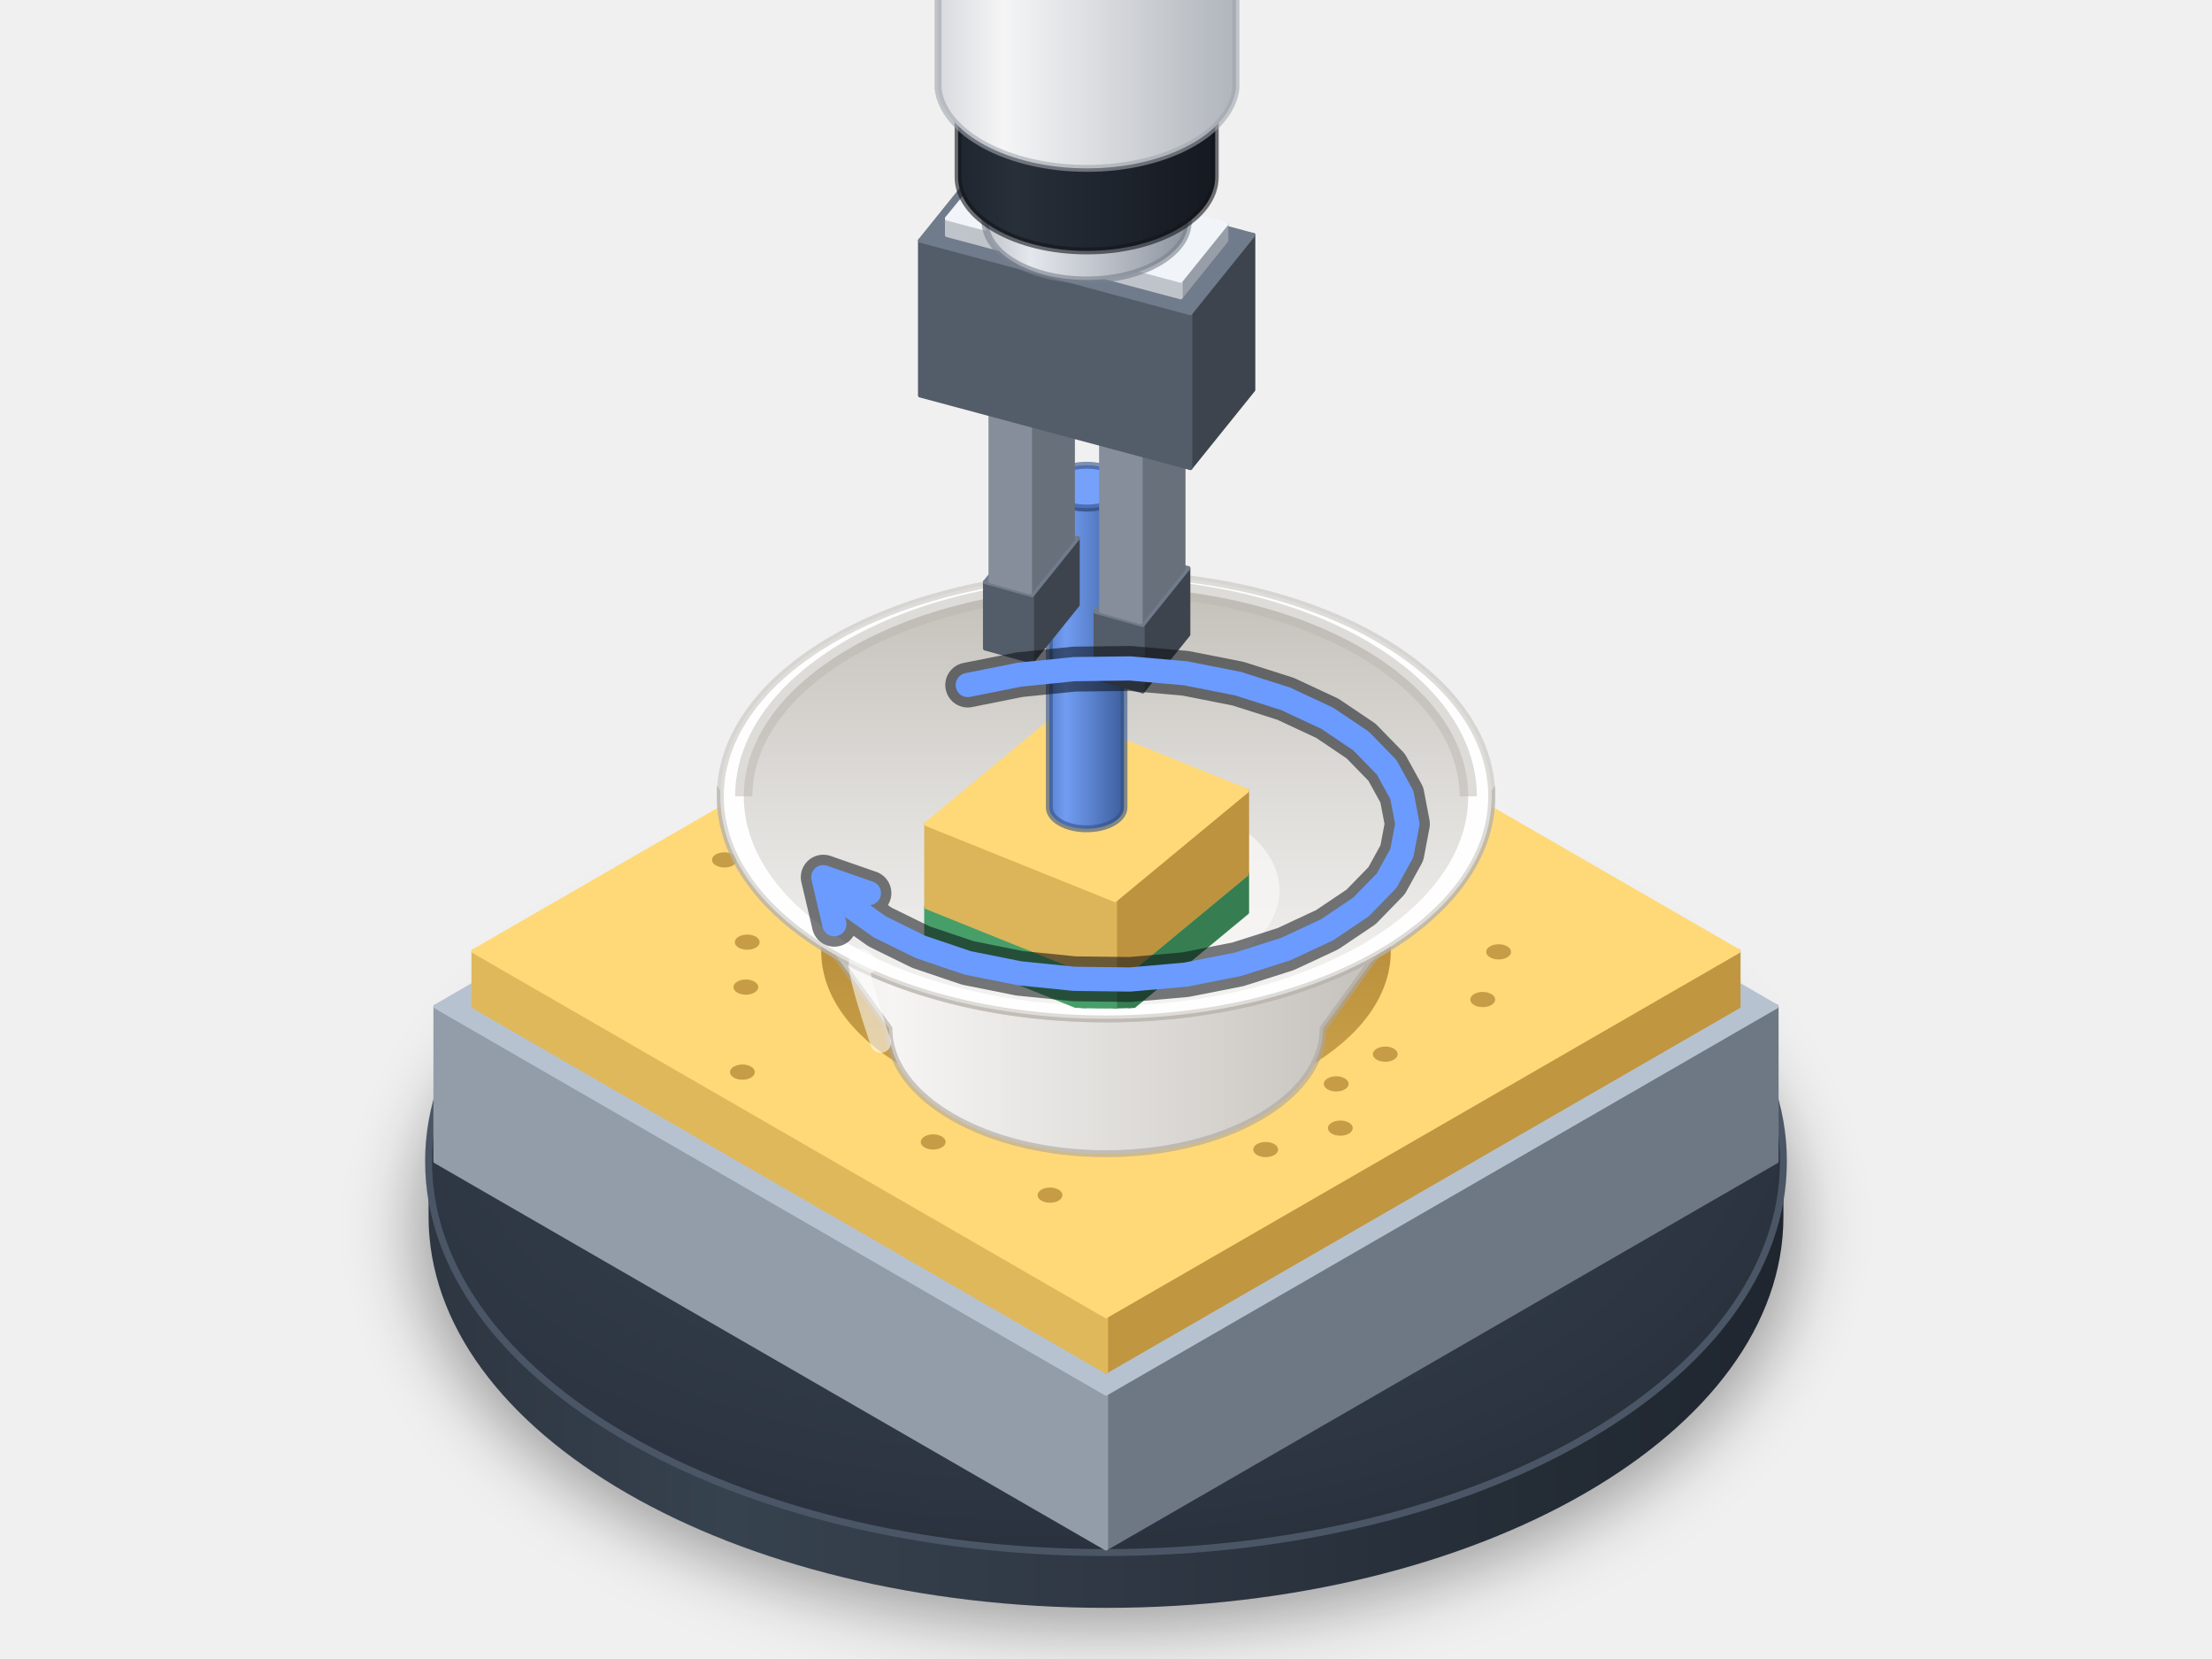
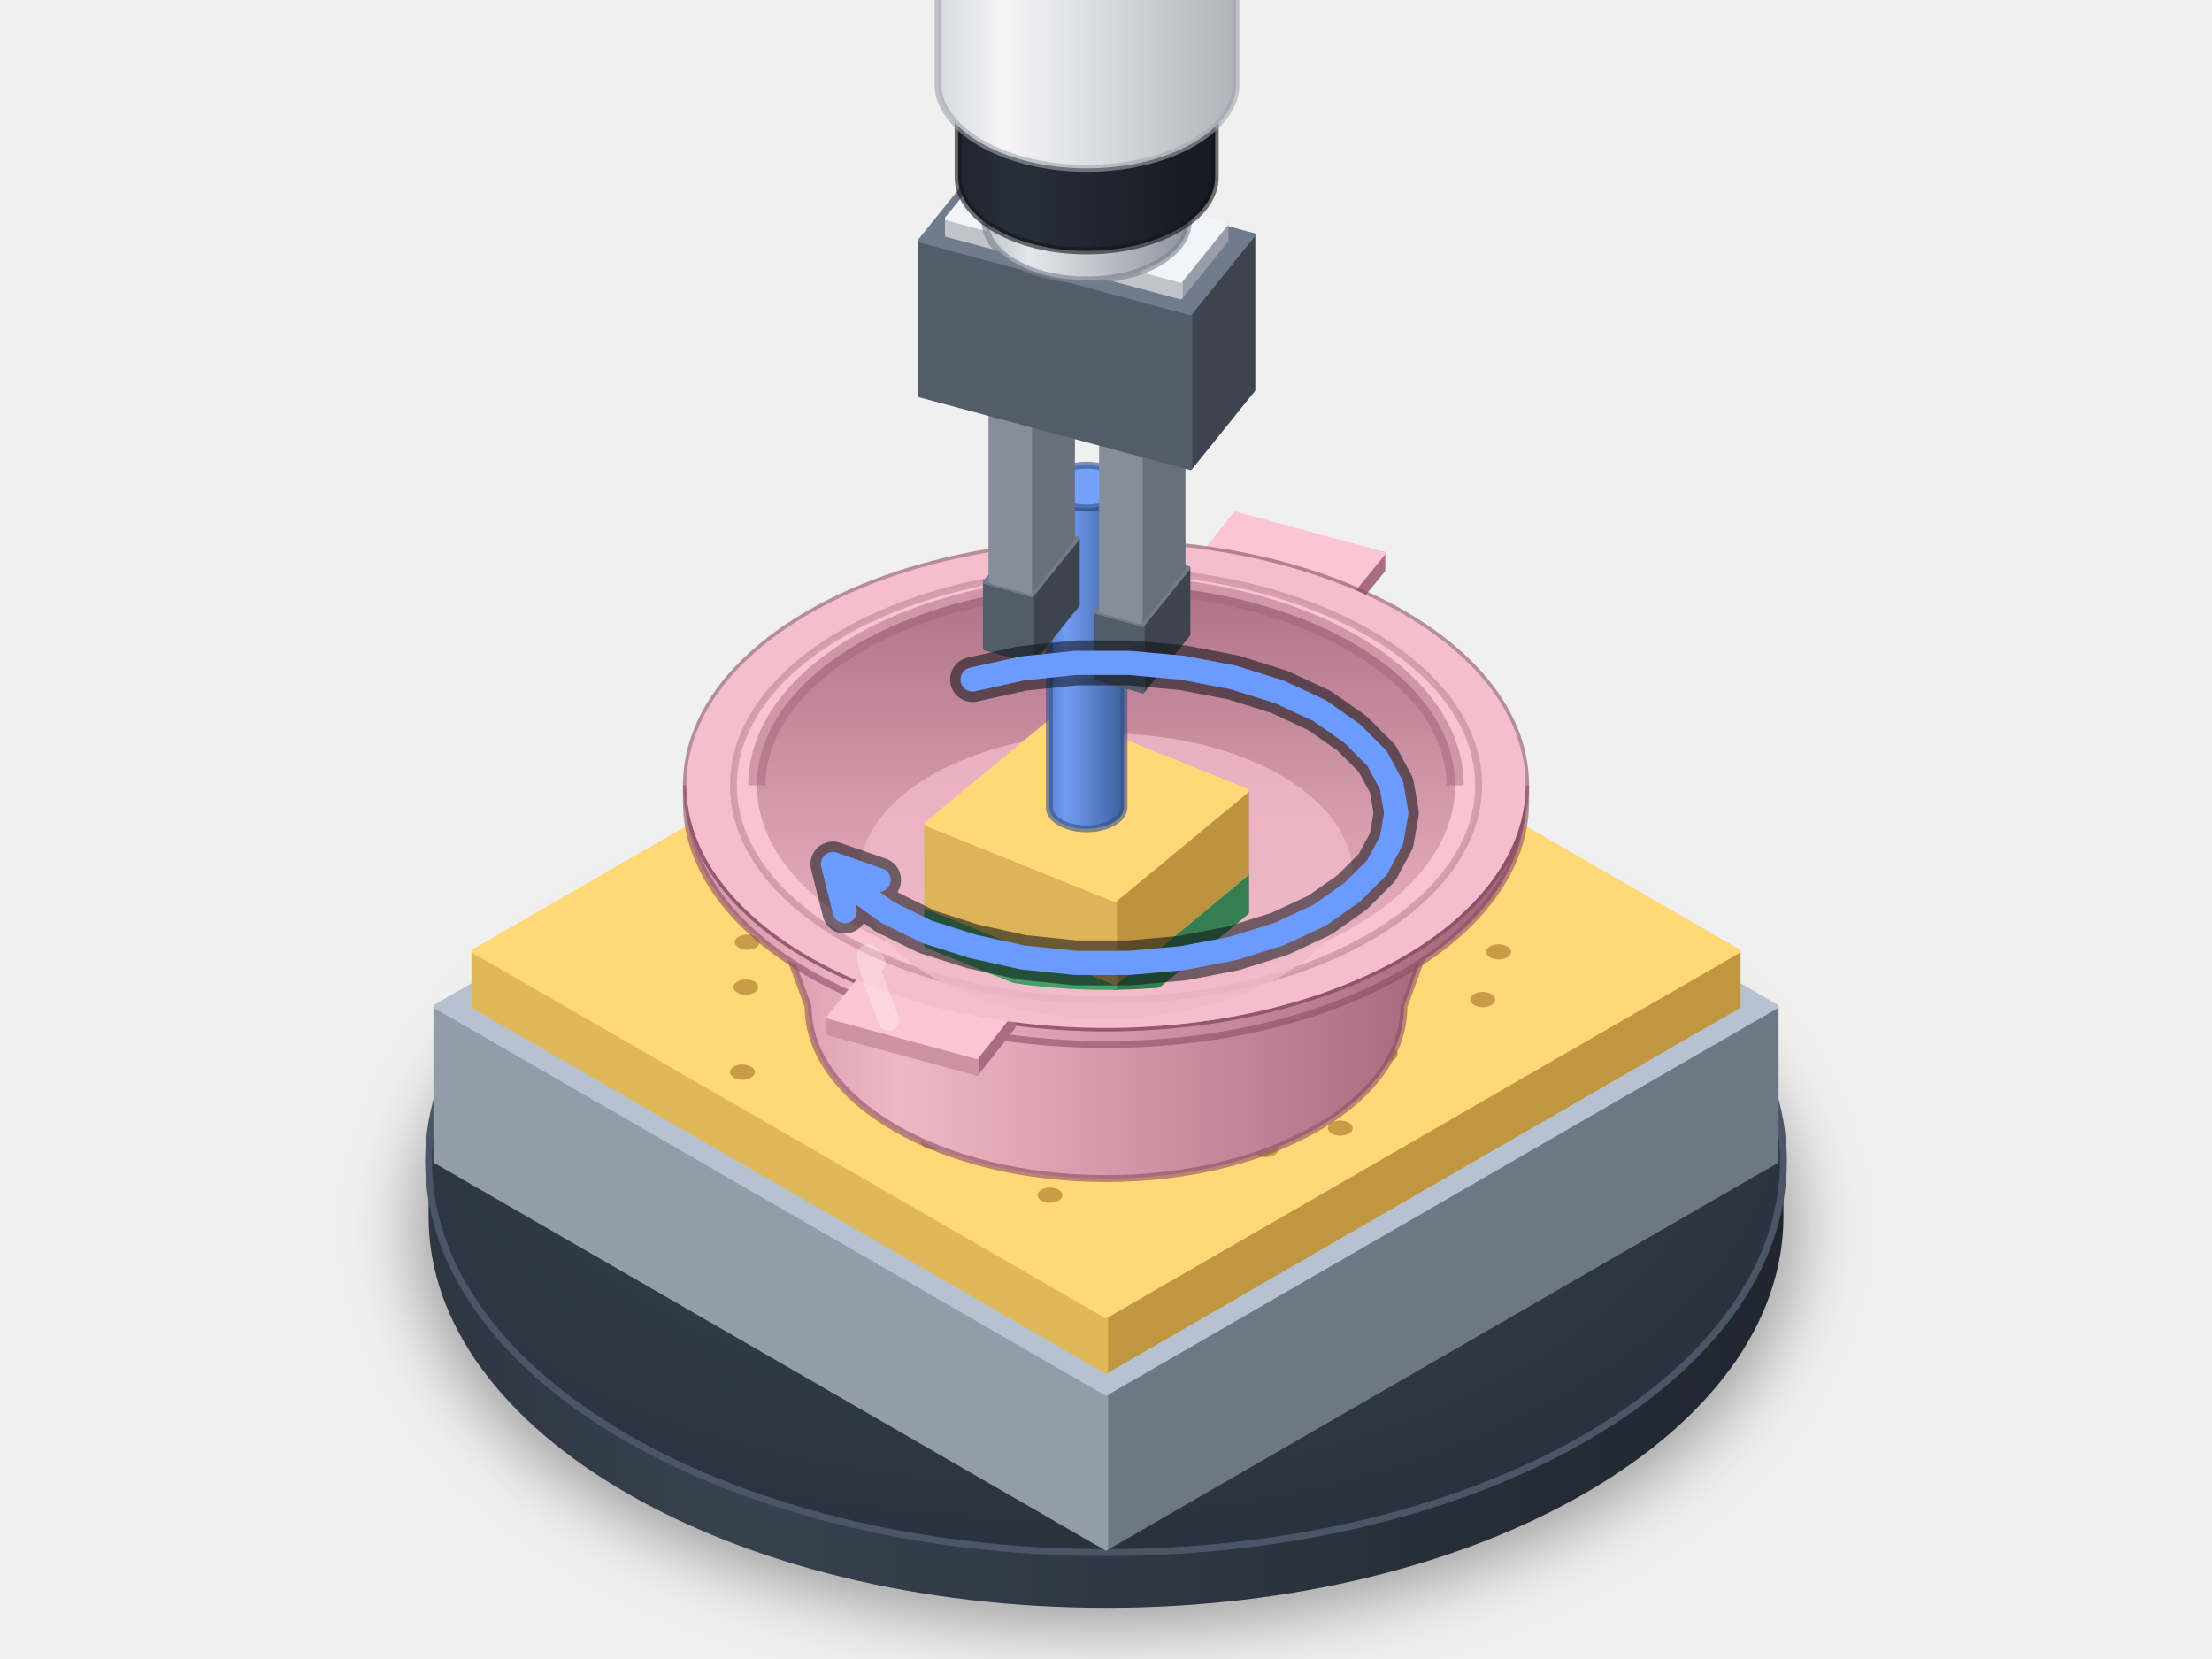
<svg xmlns="http://www.w3.org/2000/svg" viewBox="0 0 320 240" role="img" aria-label="닦기 — 그릇">
  <defs>
    <filter id="wipe-bowl-blur" x="-50%" y="-50%" width="200%" height="200%">
      <feGaussianBlur stdDeviation="5" />
    </filter>
    <filter id="wipe-bowl-soft" x="-50%" y="-50%" width="200%" height="200%">
      <feGaussianBlur stdDeviation="2" />
    </filter>
    <linearGradient id="wipe-bowl-g1" x1="0" y1="0" x2="1" y2="0">
      <stop offset="0" stop-color="#2d3641" />
      <stop offset="0.22" stop-color="#37424f" />
      <stop offset="0.5" stop-color="#2f3844" />
      <stop offset="0.82" stop-color="#242c36" />
      <stop offset="1" stop-color="#1f262f" />
    </linearGradient>
    <radialGradient id="wipe-bowl-r2" cx="0.45" cy="0.4" r="0.7">
      <stop offset="0" stop-color="#3b4654" />
      <stop offset="0.75" stop-color="#2c3541" />
      <stop offset="1" stop-color="#252d38" />
    </radialGradient>
    <linearGradient id="wipe-bowl-g3" x1="0" y1="0" x2="0" y2="1">
      <stop offset="0" stop-color="#a67b2b" />
      <stop offset="1" stop-color="#cfa64e" />
    </linearGradient>
    <linearGradient id="wipe-bowl-g4" x1="0" y1="0" x2="1" y2="0">
-       <stop offset="0" stop-color="#dcdad6" />
-       <stop offset="0.22" stop-color="#f6f5f4" />
-       <stop offset="0.5" stop-color="#e1dfdc" />
-       <stop offset="0.82" stop-color="#c7c3be" />
-       <stop offset="1" stop-color="#b9b5ad" />
+       <stop offset="0" stop-color="#cd94a5" />
+       <stop offset="0.22" stop-color="#efb8c7" />
+       <stop offset="0.5" stop-color="#d39aab" />
+       <stop offset="0.82" stop-color="#b2768a" />
+       <stop offset="1" stop-color="#9f6277" />
    </linearGradient>
-     <linearGradient id="wipe-bowl-g5" x1="0" y1="0" x2="0" y2="1">
-       <stop offset="0" stop-color="#c4c1bb" />
-       <stop offset="0.55" stop-color="#e1dfdc" />
-       <stop offset="1" stop-color="#f3f3f1" />
+     <linearGradient id="wipe-bowl-g5" x1="0" y1="0" x2="1" y2="0">
+       <stop offset="0" stop-color="#cd94a5" />
+       <stop offset="0.22" stop-color="#efb8c7" />
+       <stop offset="0.5" stop-color="#d39aab" />
+       <stop offset="0.82" stop-color="#b2768a" />
+       <stop offset="1" stop-color="#9f6277" />
    </linearGradient>
-     <clipPath id="wipe-bowl-c6">
-       <rect x="-2000" y="-2000" width="4000" height="2115.2" />
-       <ellipse cx="160.0" cy="115.2" rx="53.8" ry="30.7" />
+     <linearGradient id="wipe-bowl-g6" x1="0" y1="0" x2="1" y2="0">
+       <stop offset="0" stop-color="#cd94a5" />
+       <stop offset="0.22" stop-color="#efb8c7" />
+       <stop offset="0.5" stop-color="#d39aab" />
+       <stop offset="0.82" stop-color="#b2768a" />
+       <stop offset="1" stop-color="#9f6277" />
+     </linearGradient>
+     <linearGradient id="wipe-bowl-g7" x1="0" y1="0" x2="0" y2="1">
+       <stop offset="0" stop-color="#ae7286" />
+       <stop offset="0.55" stop-color="#d39aab" />
+       <stop offset="1" stop-color="#ecb4c4" />
+     </linearGradient>
+     <clipPath id="wipe-bowl-c8">
+       <rect x="-2000" y="-2000" width="4000" height="2113.6" />
+       <ellipse cx="160.0" cy="113.6" rx="51.9" ry="29.6" />
    </clipPath>
-     <linearGradient id="wipe-bowl-g7" x1="0" y1="0" x2="1" y2="0">
+     <linearGradient id="wipe-bowl-g9" x1="0" y1="0" x2="1" y2="0">
      <stop offset="0" stop-color="#5b82ce" />
      <stop offset="0.22" stop-color="#719cf2" />
      <stop offset="0.5" stop-color="#5f87d4" />
      <stop offset="0.82" stop-color="#496db0" />
      <stop offset="1" stop-color="#3e5f9c" />
    </linearGradient>
-     <linearGradient id="wipe-bowl-g8" x1="0" y1="0" x2="1" y2="0">
+     <linearGradient id="wipe-bowl-g10" x1="0" y1="0" x2="1" y2="0">
      <stop offset="0" stop-color="#bfc4cb" />
      <stop offset="0.22" stop-color="#e4e7ec" />
      <stop offset="0.5" stop-color="#c6cad1" />
      <stop offset="0.82" stop-color="#a1a7b0" />
      <stop offset="1" stop-color="#8d949e" />
    </linearGradient>
-     <linearGradient id="wipe-bowl-g9" x1="0" y1="0" x2="1" y2="0">
+     <linearGradient id="wipe-bowl-g11" x1="0" y1="0" x2="1" y2="0">
      <stop offset="0" stop-color="#20262f" />
      <stop offset="0.22" stop-color="#272f39" />
      <stop offset="0.5" stop-color="#212731" />
      <stop offset="0.82" stop-color="#191e26" />
      <stop offset="1" stop-color="#151920" />
    </linearGradient>
-     <linearGradient id="wipe-bowl-g10" x1="0" y1="0" x2="1" y2="0">
+     <linearGradient id="wipe-bowl-g12" x1="0" y1="0" x2="1" y2="0">
      <stop offset="0" stop-color="#d8dadd" />
      <stop offset="0.22" stop-color="#f5f5f6" />
      <stop offset="0.5" stop-color="#dddfe2" />
      <stop offset="0.82" stop-color="#c0c4c9" />
      <stop offset="1" stop-color="#b0b5bc" />
    </linearGradient>
  </defs>
  <ellipse cx="160.0" cy="177.6" rx="99.9" ry="57.7" fill="#000" fill-opacity="0.35" filter="url(#wipe-bowl-blur)" />
  <path d="M62.0 176.0 A98.0 56.6 0 0 0 258.0 176.0 L258.0 168.0 A98.0 56.6 0 0 1 62.0 168.0 Z" fill="url(#wipe-bowl-g1)" />
  <ellipse cx="160.0" cy="168.0" rx="98.0" ry="56.6" fill="url(#wipe-bowl-r2)" stroke="#4a5666" stroke-width="1" />
  <polygon points="257.0,168.0 160.0,224.0 160.0,201.6 257.0,145.6" fill="#6e7885" stroke="#6e7885" stroke-width=".6" stroke-linejoin="round" />
  <polygon points="160.0,224.0 63.0,168.0 63.0,145.6 160.0,201.6" fill="#939daa" stroke="#939daa" stroke-width=".6" stroke-linejoin="round" />
  <polygon points="160.0,89.6 257.0,145.6 160.0,201.6 63.0,145.6" fill="#b7c2d0" stroke="#b7c2d0" stroke-width=".6" stroke-linejoin="round" />
  <polygon points="251.5,145.6 160.0,198.4 160.0,190.4 251.5,137.6" fill="#c09641" stroke="#c09641" stroke-width=".6" stroke-linejoin="round" />
  <polygon points="160.0,198.4 68.5,145.6 68.5,137.6 160.0,190.4" fill="#dfb85c" stroke="#dfb85c" stroke-width=".6" stroke-linejoin="round" />
  <polygon points="160.0,84.8 251.5,137.6 160.0,190.4 68.5,137.6" fill="#ffd978" stroke="#ffd978" stroke-width=".6" stroke-linejoin="round" />
  <ellipse cx="160.0" cy="137.6" rx="41.2" ry="23.8" fill="url(#wipe-bowl-g3)" />
  <ellipse cx="193.3" cy="156.8" rx="1.8" ry="1.1" fill="#c69d46" />
  <ellipse cx="108.1" cy="136.3" rx="1.8" ry="1.1" fill="#c69d46" />
  <ellipse cx="203.5" cy="116.5" rx="1.8" ry="1.1" fill="#c69d46" />
  <ellipse cx="151.9" cy="172.9" rx="1.8" ry="1.1" fill="#c69d46" />
  <ellipse cx="130.8" cy="113.5" rx="1.8" ry="1.1" fill="#c69d46" />
  <ellipse cx="214.5" cy="144.6" rx="1.8" ry="1.1" fill="#c69d46" />
  <ellipse cx="107.4" cy="155.1" rx="1.8" ry="1.1" fill="#c69d46" />
  <ellipse cx="175.1" cy="110.1" rx="1.8" ry="1.1" fill="#c69d46" />
  <ellipse cx="183.1" cy="166.3" rx="1.8" ry="1.1" fill="#c69d46" />
  <ellipse cx="104.8" cy="124.4" rx="1.8" ry="1.1" fill="#c69d46" />
  <ellipse cx="206.1" cy="128.0" rx="1.8" ry="1.1" fill="#c69d46" />
  <ellipse cx="135.0" cy="165.2" rx="1.8" ry="1.1" fill="#c69d46" />
  <ellipse cx="144.9" cy="104.8" rx="1.8" ry="1.1" fill="#c69d46" />
  <ellipse cx="200.4" cy="152.5" rx="1.8" ry="1.1" fill="#c69d46" />
  <ellipse cx="107.9" cy="142.8" rx="1.8" ry="1.1" fill="#c69d46" />
  <ellipse cx="195.3" cy="111.2" rx="1.8" ry="1.1" fill="#c69d46" />
  <ellipse cx="164.0" cy="164.7" rx="1.8" ry="1.1" fill="#c69d46" />
  <ellipse cx="121.8" cy="117.3" rx="1.8" ry="1.1" fill="#c69d46" />
  <ellipse cx="216.8" cy="137.7" rx="1.8" ry="1.1" fill="#c69d46" />
  <ellipse cx="164.6" cy="108.3" rx="1.8" ry="1.1" fill="#c69d46" />
  <ellipse cx="193.9" cy="163.2" rx="1.8" ry="1.1" fill="#c69d46" />
-   <path d="M128.6 148.8 A31.4 18.1 0 0 0 191.4 148.8 L215.8 115.2 A55.8 32.2 0 0 1 104.2 115.2 Z" fill="url(#wipe-bowl-g4)" stroke="#aba69d" stroke-width="1" stroke-opacity=".6" />
-   <ellipse cx="160.0" cy="115.2" rx="55.8" ry="32.2" fill="#fefefe" stroke="#bfbbb4" stroke-width="1" stroke-opacity=".5" />
-   <ellipse cx="160.0" cy="115.2" rx="52.4" ry="30.3" fill="url(#wipe-bowl-g5)" />
-   <ellipse cx="160.0" cy="128.8" rx="25.1" ry="14.5" fill="#f7f6f5" fill-opacity=".8" />
-   <path d="M107.6 115.2 A52.4 30.3 0 0 1 212.4 115.2" fill="none" stroke="#b9b5ad" stroke-width="2.5" stroke-opacity=".45" />
-   <path d="M125.4 139.4 Q122.4 136.0 127.4 150.8" stroke="#fff" stroke-opacity=".55" stroke-width="3" fill="none" stroke-linecap="round" />
-   <g clip-path="url(#wipe-bowl-c6)">
+   <path d="M132.6 148.8 A27.4 15.8 0 0 0 187.4 148.8 L189.4 145.6 A29.4 17.0 0 0 1 130.6 145.6 Z" fill="url(#wipe-bowl-g4)" stroke="#8d4e65" stroke-width="1" stroke-opacity=".6" />
+   <path d="M116.9 145.6 A43.1 24.9 0 0 0 203.1 145.6 L213.9 116.0 A53.9 31.1 0 0 1 106.1 116.0 Z" fill="url(#wipe-bowl-g5)" stroke="#8d4e65" stroke-width="1" stroke-opacity=".6" />
+   <polygon points="200.1,82.5 194.7,89.1 194.7,86.7 200.1,80.1" fill="#a96d81" stroke="#a96d81" stroke-width=".6" stroke-linejoin="round" />
+   <polygon points="194.7,89.1 173.4,83.4 173.4,81.0 194.7,86.7" fill="#cd93a5" stroke="#cd93a5" stroke-width=".6" stroke-linejoin="round" />
+   <polygon points="200.1,80.1 194.7,86.7 173.4,81.0 178.7,74.3" fill="#fbc5d3" stroke="#fbc5d3" stroke-width=".6" stroke-linejoin="round" />
+   <path d="M99.3 116.0 A60.7 35.1 0 0 0 220.7 116.0 L220.7 113.6 A60.7 35.1 0 0 1 99.3 113.6 Z" fill="url(#wipe-bowl-g6)" stroke="#8d4e65" stroke-width="1" stroke-opacity=".6" />
+   <ellipse cx="160.0" cy="113.6" rx="60.7" ry="35.1" fill="#f5becd" stroke="#8d4e65" stroke-width="1" stroke-opacity=".6" />
+   <polygon points="146.6,148.6 141.3,155.3 141.3,152.9 146.6,146.2" fill="#a96d81" stroke="#a96d81" stroke-width=".6" stroke-linejoin="round" />
+   <polygon points="141.3,155.3 119.9,149.5 119.9,147.1 141.3,152.9" fill="#cd93a5" stroke="#cd93a5" stroke-width=".6" stroke-linejoin="round" />
+   <polygon points="146.6,146.2 141.3,152.9 119.9,147.1 125.3,140.5" fill="#fbc5d3" stroke="#fbc5d3" stroke-width=".6" stroke-linejoin="round" />
+   <ellipse cx="160.0" cy="113.6" rx="60.7" ry="35.1" fill="#f5becd" />
+   <ellipse cx="160.0" cy="113.6" rx="53.9" ry="31.1" fill="#f9c3d1" stroke="#ae7286" stroke-width="1" stroke-opacity=".45" />
+   <ellipse cx="160.0" cy="113.6" rx="50.5" ry="29.1" fill="url(#wipe-bowl-g7)" />
+   <ellipse cx="160.0" cy="126.7" rx="35.7" ry="20.6" fill="#f0b9c8" fill-opacity=".8" />
+   <path d="M109.5 113.6 A50.5 29.1 0 0 1 210.5 113.6" fill="none" stroke="#9f6277" stroke-width="2.5" stroke-opacity=".45" />
+   <path d="M126.6 139.3 Q123.6 134.8 128.6 147.6" stroke="#fff" stroke-opacity="0.3" stroke-width="3" fill="none" stroke-linecap="round" />
+   <g clip-path="url(#wipe-bowl-c8)">
    <polygon points="180.4,132.0 161.3,147.8 161.3,142.2 180.4,126.4" fill="#367e51" stroke="#367e51" stroke-width=".6" stroke-linejoin="round" />
    <polygon points="161.3,147.8 134.0,136.8 134.0,131.2 161.3,142.2" fill="#489e68" stroke="#489e68" stroke-width=".6" stroke-linejoin="round" />
    <polygon points="153.1,115.4 180.4,126.4 161.3,142.2 134.0,131.2" fill="#5cc281" stroke="#5cc281" stroke-width=".6" stroke-linejoin="round" />
    <polygon points="180.4,126.4 161.3,142.2 161.3,130.2 180.4,114.4" fill="#bd933f" stroke="#bd933f" stroke-width=".6" stroke-linejoin="round" />
    <polygon points="161.3,142.2 134.0,131.2 134.0,119.2 161.3,130.2" fill="#dcb45a" stroke="#dcb45a" stroke-width=".6" stroke-linejoin="round" />
    <polygon points="153.1,103.4 180.4,114.4 161.3,130.2 134.0,119.2" fill="#ffd978" stroke="#ffd978" stroke-width=".6" stroke-linejoin="round" />
-     <path d="M151.8 116.8 A5.4 3.1 0 0 0 162.6 116.8 L162.6 70.4 A5.4 3.1 0 0 1 151.8 70.4 Z" fill="url(#wipe-bowl-g7)" stroke="#325188" stroke-width="1" stroke-opacity=".6" />
+     <path d="M151.8 116.8 A5.4 3.1 0 0 0 162.6 116.8 L162.6 70.4 A5.4 3.1 0 0 1 151.8 70.4 Z" fill="url(#wipe-bowl-g9)" stroke="#325188" stroke-width="1" stroke-opacity=".6" />
    <ellipse cx="157.2" cy="70.4" rx="5.4" ry="3.1" fill="#76a1fa" stroke="#325188" stroke-width="1" stroke-opacity=".6" />
  </g>
  <polygon points="155.9,87.5 149.3,95.7 149.3,86.1 155.9,77.9" fill="#3d444e" stroke="#3d444e" stroke-width=".6" stroke-linejoin="round" />
  <polygon points="149.3,95.7 142.5,93.8 142.5,84.2 149.3,86.1" fill="#535c69" stroke="#535c69" stroke-width=".6" stroke-linejoin="round" />
  <polygon points="149.2,76.0 155.9,77.9 149.3,86.1 142.5,84.2" fill="#707b8b" stroke="#707b8b" stroke-width=".6" stroke-linejoin="round" />
  <polygon points="155.2,78.0 149.0,85.7 149.0,60.1 155.2,52.4" fill="#68707b" stroke="#68707b" stroke-width=".6" stroke-linejoin="round" />
  <polygon points="149.0,85.7 143.3,84.1 143.3,58.5 149.0,60.1" fill="#858e9a" stroke="#858e9a" stroke-width=".6" stroke-linejoin="round" />
  <polygon points="149.5,50.8 155.2,52.4 149.0,60.1 143.3,58.5" fill="#aab4c1" stroke="#aab4c1" stroke-width=".6" stroke-linejoin="round" />
  <polygon points="171.9,91.8 165.3,100.0 165.3,90.4 171.9,82.2" fill="#3d444e" stroke="#3d444e" stroke-width=".6" stroke-linejoin="round" />
  <polygon points="165.3,100.0 158.5,98.1 158.5,88.5 165.3,90.4" fill="#535c69" stroke="#535c69" stroke-width=".6" stroke-linejoin="round" />
  <polygon points="165.2,80.3 171.9,82.2 165.3,90.4 158.5,88.5" fill="#707b8b" stroke="#707b8b" stroke-width=".6" stroke-linejoin="round" />
  <polygon points="171.2,82.3 165.0,90.0 165.0,64.4 171.2,56.7" fill="#68707b" stroke="#68707b" stroke-width=".6" stroke-linejoin="round" />
  <polygon points="165.0,90.0 159.3,88.4 159.3,62.8 165.0,64.4" fill="#858e9a" stroke="#858e9a" stroke-width=".6" stroke-linejoin="round" />
  <polygon points="165.5,55.1 171.2,56.7 165.0,64.4 159.3,62.8" fill="#aab4c1" stroke="#aab4c1" stroke-width=".6" stroke-linejoin="round" />
  <polygon points="181.3,56.4 172.2,67.7 172.2,45.3 181.3,34.0" fill="#3d444e" stroke="#3d444e" stroke-width=".6" stroke-linejoin="round" />
  <polygon points="172.2,67.7 133.1,57.2 133.1,34.8 172.2,45.3" fill="#535c69" stroke="#535c69" stroke-width=".6" stroke-linejoin="round" />
  <polygon points="142.2,23.5 181.3,34.0 172.2,45.3 133.1,34.8" fill="#707b8b" stroke="#707b8b" stroke-width=".6" stroke-linejoin="round" />
  <polygon points="177.4,34.8 170.8,43.0 170.8,40.6 177.4,32.4" fill="#989ea8" stroke="#989ea8" stroke-width=".6" stroke-linejoin="round" />
  <polygon points="170.8,43.0 137.0,34.0 137.0,31.6 170.8,40.6" fill="#bfc4cb" stroke="#bfc4cb" stroke-width=".6" stroke-linejoin="round" />
  <polygon points="143.7,23.4 177.4,32.4 170.8,40.6 137.0,31.6" fill="#f1f4f8" stroke="#f1f4f8" stroke-width=".6" stroke-linejoin="round" />
-   <path d="M142.5 32.0 A14.7 8.5 0 0 0 171.9 32.0 L171.9 25.6 A14.7 8.5 0 0 1 142.5 25.6 Z" fill="url(#wipe-bowl-g8)" stroke="#79818c" stroke-width="1" stroke-opacity=".6" />
+   <path d="M142.5 32.0 A14.7 8.5 0 0 0 171.9 32.0 L171.9 25.6 A14.7 8.5 0 0 1 142.5 25.6 Z" fill="url(#wipe-bowl-g10)" stroke="#79818c" stroke-width="1" stroke-opacity=".6" />
  <ellipse cx="157.2" cy="25.6" rx="14.7" ry="8.5" fill="#eceff4" stroke="#79818c" stroke-width="1" stroke-opacity=".6" />
-   <path d="M138.6 25.6 A18.6 10.7 0 0 0 175.8 25.6 L175.8 12.8 A18.6 10.7 0 0 1 138.6 12.8 Z" fill="url(#wipe-bowl-g9)" stroke="#11141a" stroke-width="1" stroke-opacity=".6" />
+   <path d="M138.6 25.6 A18.6 10.7 0 0 0 175.8 25.6 L175.8 12.8 A18.6 10.7 0 0 1 138.6 12.8 Z" fill="url(#wipe-bowl-g11)" stroke="#11141a" stroke-width="1" stroke-opacity=".6" />
  <ellipse cx="157.2" cy="12.8" rx="18.6" ry="10.7" fill="#29313c" stroke="#11141a" stroke-width="1" stroke-opacity=".6" />
-   <path d="M135.7 12.8 A21.6 12.4 0 0 0 178.8 12.8 L178.8 -147.2 A21.6 12.4 0 0 1 135.7 -147.2 Z" fill="url(#wipe-bowl-g10)" stroke="#a1a6ae" stroke-width="1" stroke-opacity=".6" />
-   <path d="M140.0 99.1 L147.5 97.6 L155.4 96.8 L163.5 96.7 L171.5 97.4 L179.1 98.9 L186.0 101.1 L192.0 103.9 L196.9 107.2 L200.6 111.0 L202.8 115.0 L203.6 119.2 L202.8 123.4 L200.6 127.4 L196.9 131.2 L192.0 134.5 L186.0 137.3 L179.1 139.5 L171.5 141.0 L163.5 141.7 L155.4 141.6 L147.5 140.8 L140.0 139.3 L133.2 137.0 L127.3 134.1 L122.5 130.7 L119.1 126.9 M125.7 129.2 L119.1 126.9 L120.7 133.7" fill="none" stroke="#0b0f15" stroke-opacity=".55" stroke-width="6.5" stroke-linecap="round" stroke-linejoin="round" />
-   <path d="M140.0 99.1 L147.5 97.6 L155.4 96.8 L163.5 96.7 L171.5 97.4 L179.1 98.9 L186.0 101.1 L192.0 103.9 L196.9 107.2 L200.6 111.0 L202.8 115.0 L203.6 119.2 L202.8 123.4 L200.6 127.4 L196.9 131.2 L192.0 134.5 L186.0 137.3 L179.1 139.5 L171.5 141.0 L163.5 141.7 L155.4 141.6 L147.5 140.8 L140.0 139.3 L133.2 137.0 L127.3 134.1 L122.5 130.7 L119.1 126.9 M125.7 129.2 L119.1 126.9 L120.7 133.7" fill="none" stroke="#6b9bff" stroke-width="3.5" stroke-linecap="round" stroke-linejoin="round" />
+   <path d="M135.7 12.8 A21.6 12.4 0 0 0 178.8 12.8 L178.8 -147.2 A21.6 12.4 0 0 1 135.7 -147.2 Z" fill="url(#wipe-bowl-g12)" stroke="#a1a6ae" stroke-width="1" stroke-opacity=".6" />
+   <path d="M140.7 98.3 L147.9 96.7 L155.6 95.9 L163.4 95.9 L171.1 96.6 L178.4 98.0 L185.1 100.1 L190.9 102.8 L195.6 106.1 L199.2 109.7 L201.3 113.6 L202.0 117.6 L201.3 121.6 L199.2 125.5 L195.6 129.1 L190.9 132.4 L185.1 135.1 L178.4 137.2 L171.1 138.6 L163.4 139.3 L155.6 139.3 L147.9 138.5 L140.7 136.9 L134.1 134.8 L128.4 132.0 L123.8 128.7 L120.5 125.0 M127.1 127.3 L120.5 125.0 L122.2 131.8" fill="none" stroke="#0b0f15" stroke-opacity=".55" stroke-width="6.5" stroke-linecap="round" stroke-linejoin="round" />
+   <path d="M140.7 98.3 L147.9 96.7 L155.6 95.9 L163.4 95.9 L171.1 96.6 L178.4 98.0 L185.1 100.1 L190.9 102.8 L195.6 106.1 L199.2 109.7 L201.3 113.6 L202.0 117.6 L201.3 121.6 L199.2 125.5 L195.6 129.1 L190.9 132.4 L185.1 135.1 L178.4 137.2 L171.1 138.6 L163.4 139.3 L155.6 139.3 L147.9 138.5 L140.7 136.9 L134.1 134.8 L128.4 132.0 L123.8 128.7 L120.5 125.0 M127.1 127.3 L120.5 125.0 L122.2 131.8" fill="none" stroke="#6b9bff" stroke-width="3.5" stroke-linecap="round" stroke-linejoin="round" />
</svg>
